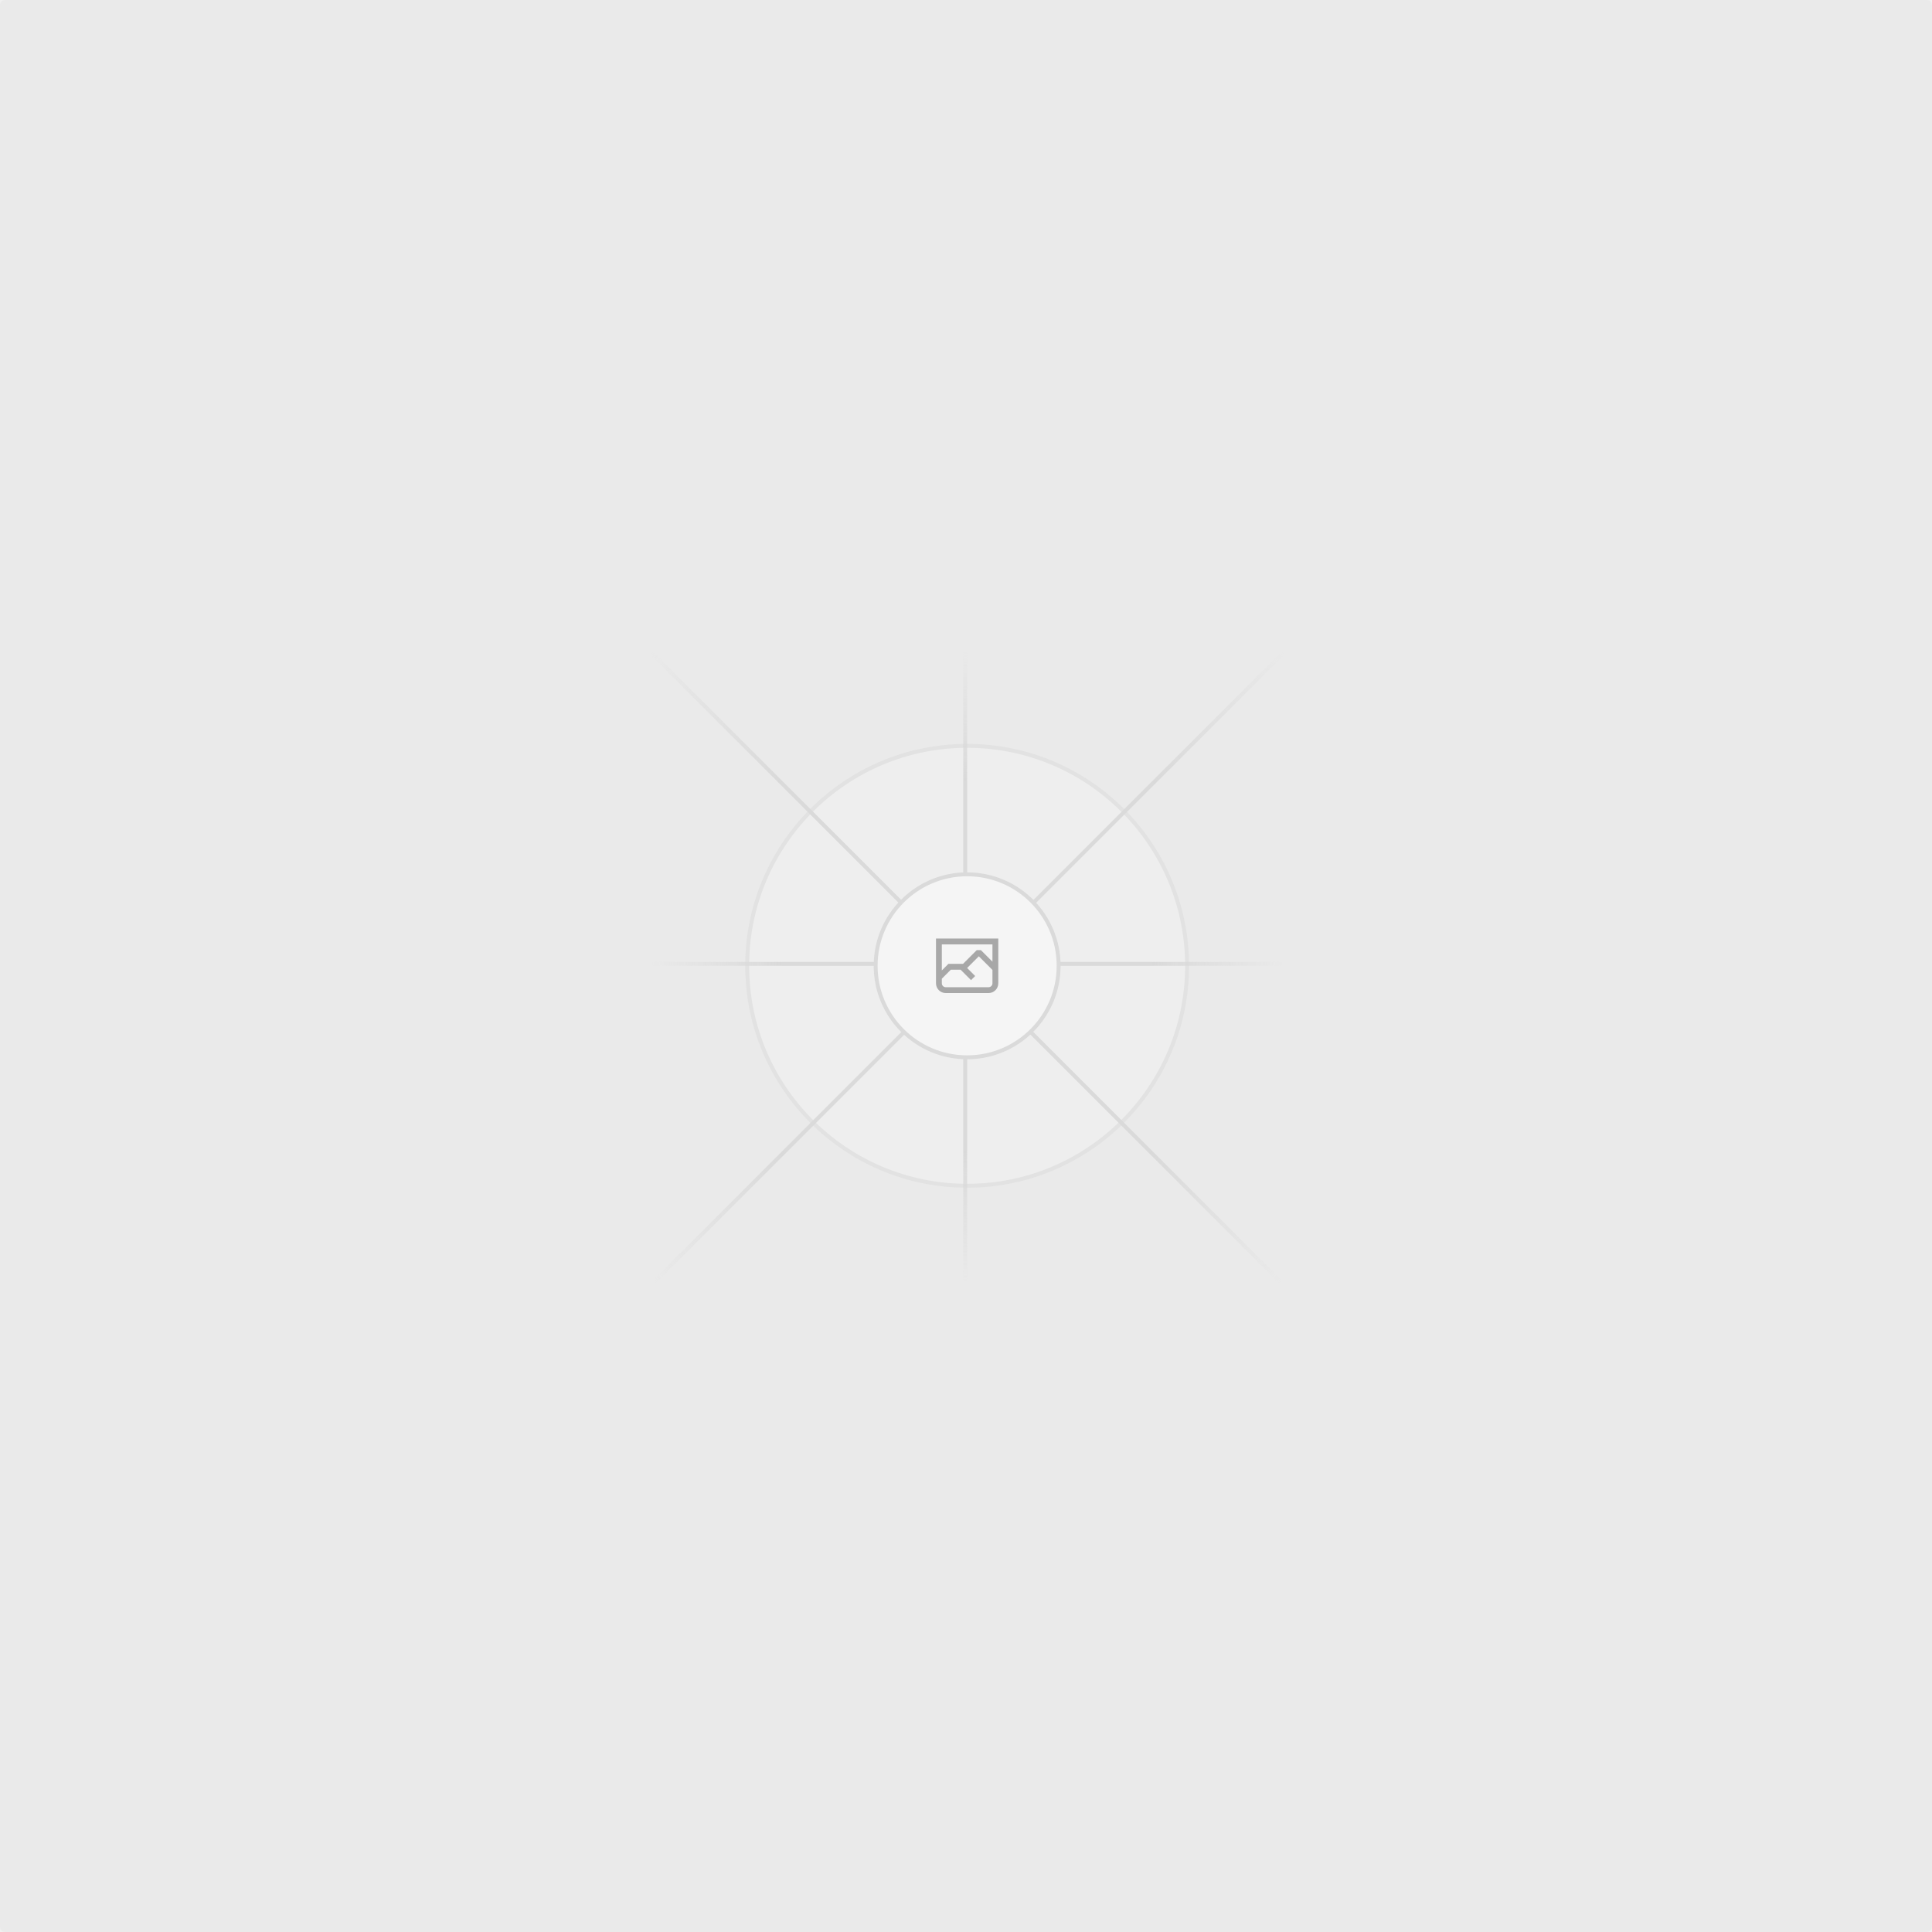
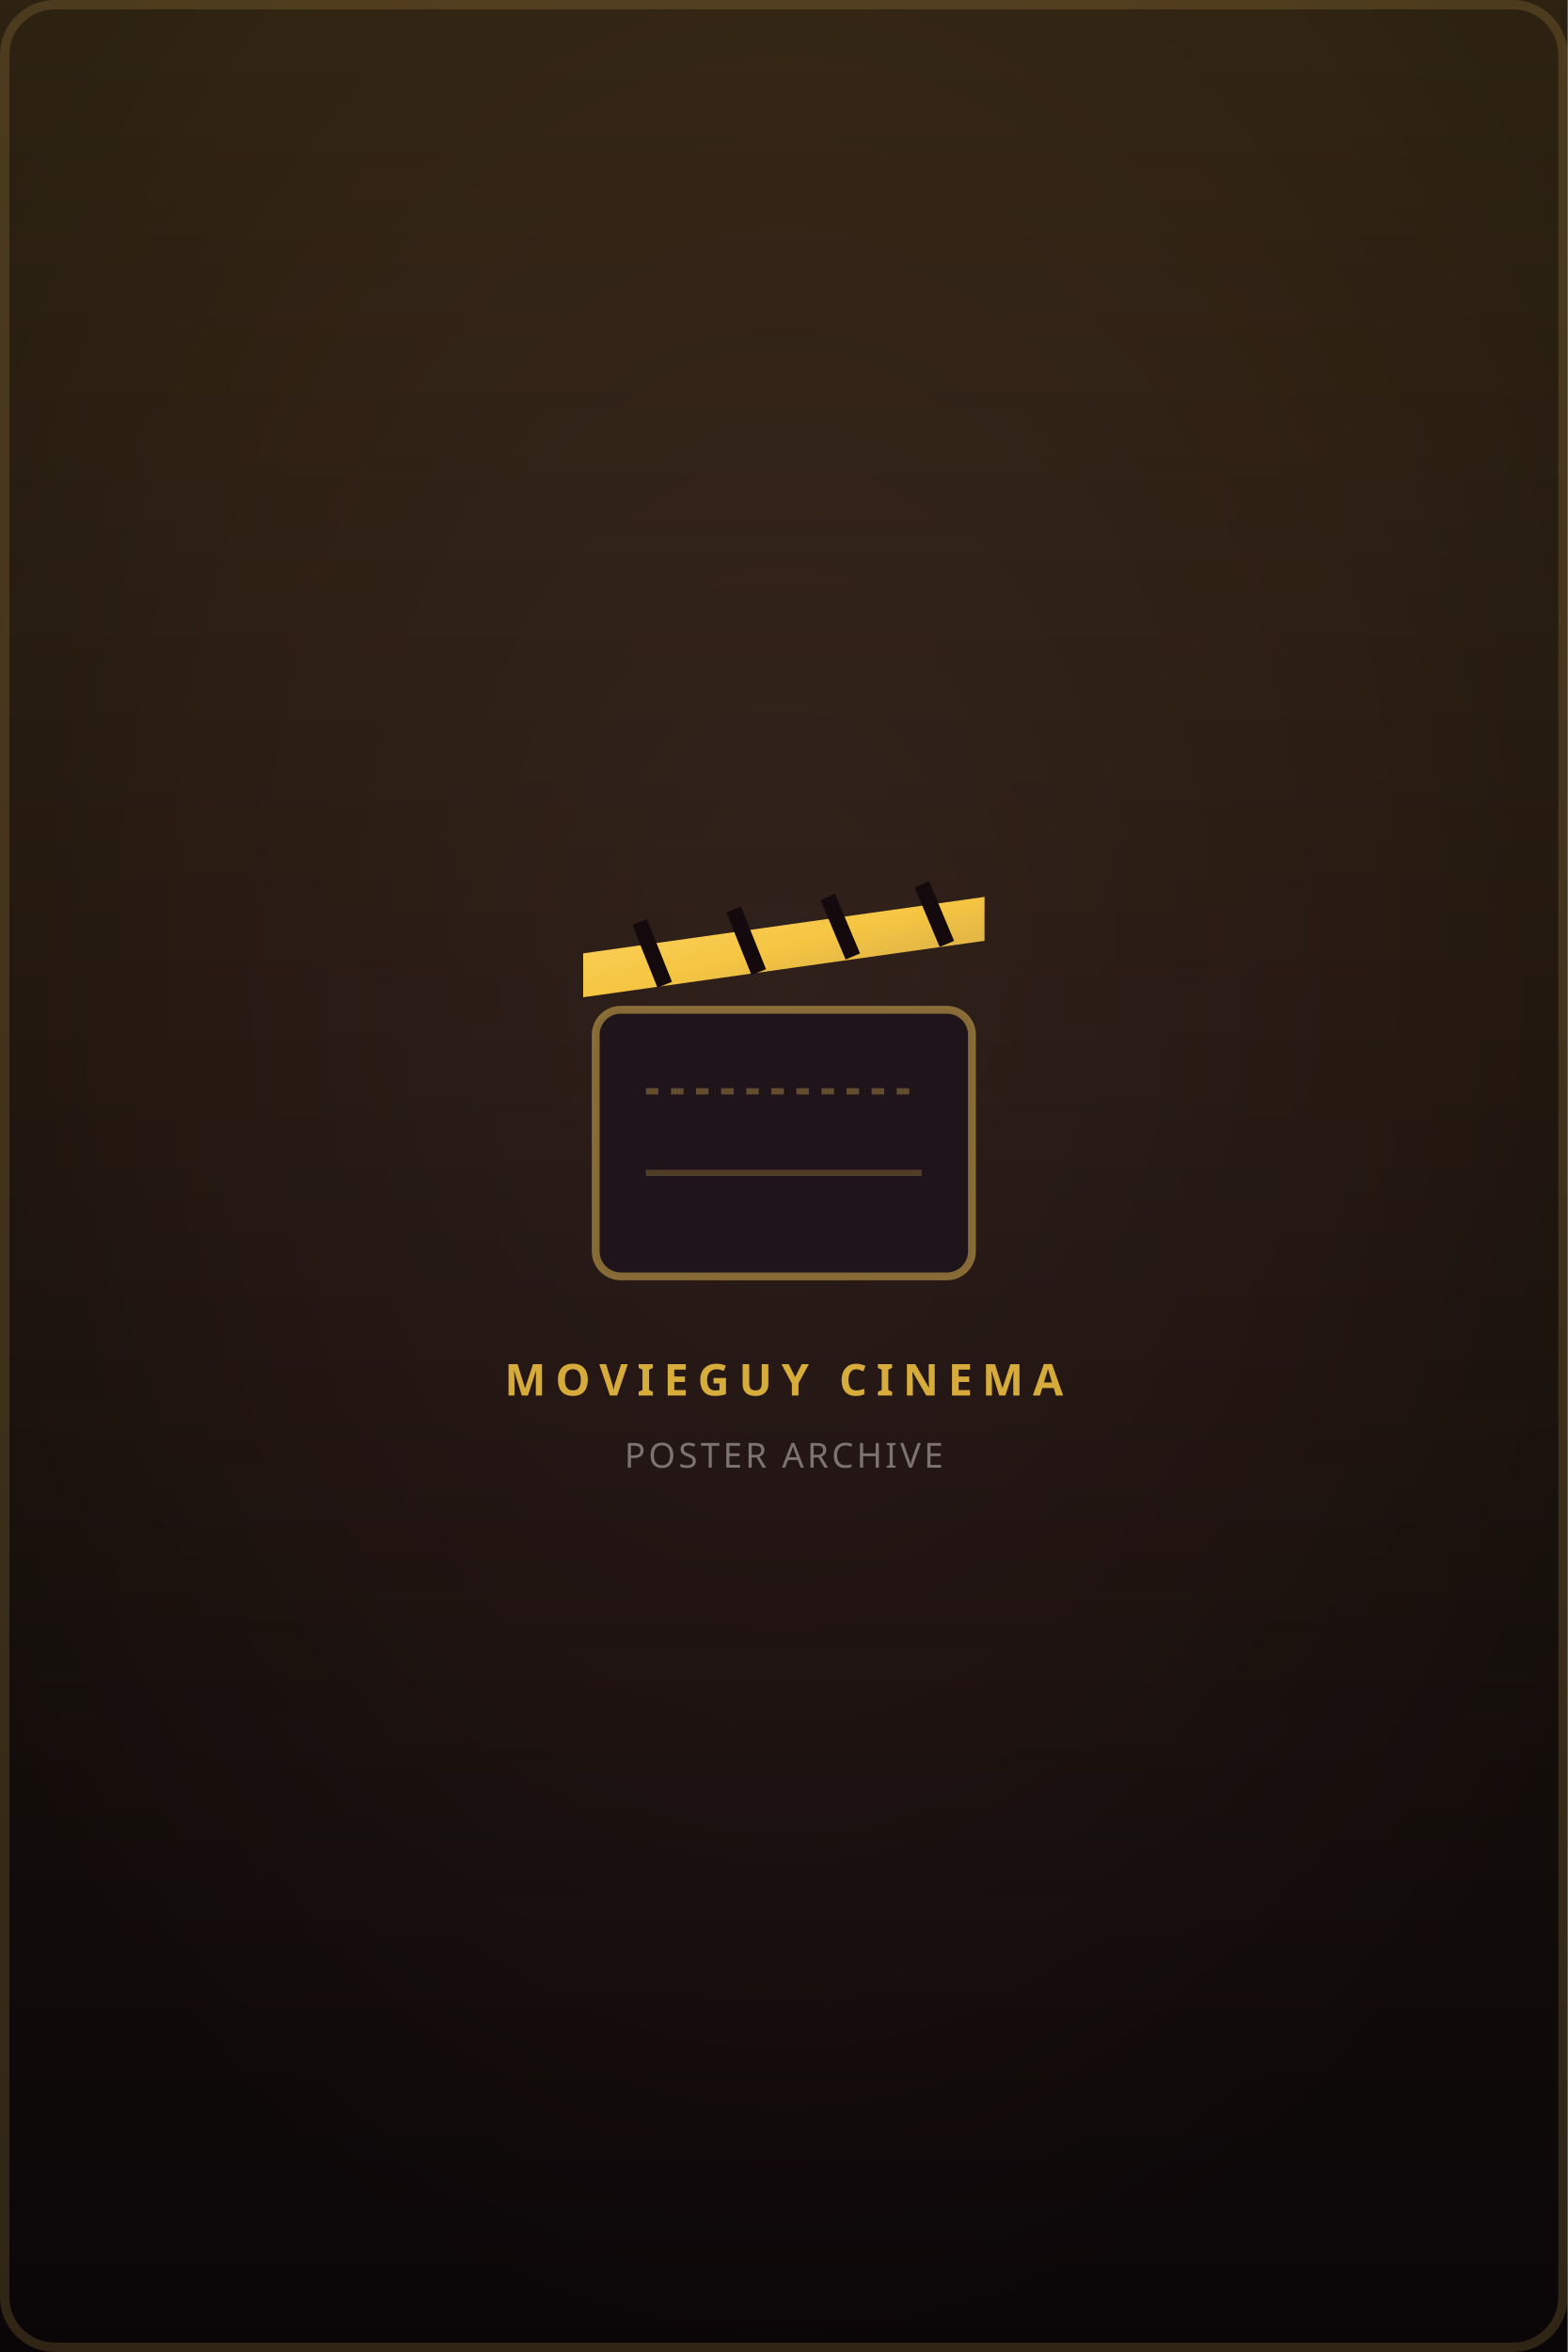
- <svg xmlns="http://www.w3.org/2000/svg" width="1200" height="1200" fill="none">
-   <rect width="1200" height="1200" fill="#EAEAEA" rx="3" />
-   <g opacity=".5">
-     <g opacity=".5">
-       <path fill="#FAFAFA" d="M600.709 736.5c-75.454 0-136.621-61.167-136.621-136.62 0-75.454 61.167-136.621 136.621-136.621 75.453 0 136.62 61.167 136.62 136.621 0 75.453-61.167 136.62-136.62 136.62Z" />
-       <path stroke="#C9C9C9" stroke-width="2.418" d="M600.709 736.5c-75.454 0-136.621-61.167-136.621-136.62 0-75.454 61.167-136.621 136.621-136.621 75.453 0 136.62 61.167 136.62 136.621 0 75.453-61.167 136.62-136.62 136.62Z" />
-     </g>
-     <path stroke="url(#a)" stroke-width="2.418" d="M0-1.209h553.581" transform="scale(1 -1) rotate(45 1163.11 91.165)" />
-     <path stroke="url(#b)" stroke-width="2.418" d="M404.846 598.671h391.726" />
-     <path stroke="url(#c)" stroke-width="2.418" d="M599.5 795.742V404.017" />
-     <path stroke="url(#d)" stroke-width="2.418" d="m795.717 796.597-391.441-391.44" />
-     <path fill="#fff" d="M600.709 656.704c-31.384 0-56.825-25.441-56.825-56.824 0-31.384 25.441-56.825 56.825-56.825 31.383 0 56.824 25.441 56.824 56.825 0 31.383-25.441 56.824-56.824 56.824Z" />
-     <g clip-path="url(#e)">
-       <path fill="#666" fill-rule="evenodd" d="M616.426 586.58h-31.434v16.176l3.553-3.554.531-.531h9.068l.074-.074 8.463-8.463h2.565l7.18 7.181V586.58Zm-15.715 14.654 3.698 3.699 1.283 1.282-2.565 2.565-1.282-1.283-5.2-5.199h-6.066l-5.514 5.514-.073.073v2.876a2.418 2.418 0 0 0 2.418 2.418h26.598a2.418 2.418 0 0 0 2.418-2.418v-8.317l-8.463-8.463-7.181 7.181-.071.072Zm-19.347 5.442v4.085a6.045 6.045 0 0 0 6.046 6.045h26.598a6.044 6.044 0 0 0 6.045-6.045v-7.108l1.356-1.355-1.282-1.283-.074-.073v-17.989h-38.689v23.43l-.146.146.146.147Z" clip-rule="evenodd" />
-     </g>
-     <path stroke="#C9C9C9" stroke-width="2.418" d="M600.709 656.704c-31.384 0-56.825-25.441-56.825-56.824 0-31.384 25.441-56.825 56.825-56.825 31.383 0 56.824 25.441 56.824 56.825 0 31.383-25.441 56.824-56.824 56.824Z" />
+ <svg xmlns="http://www.w3.org/2000/svg" viewBox="0 0 500 750" width="500" height="750" fill="none">
+   <defs>
+     <radialGradient id="bg" cx="50%" cy="40%" r="60%">
+       <stop offset="0%" stop-color="#1c1017" />
+       <stop offset="60%" stop-color="#140a0e" />
+       <stop offset="100%" stop-color="#0a0608" />
+     </radialGradient>
+     <linearGradient id="gold" x1="0%" y1="0%" x2="100%" y2="100%">
+       <stop offset="0%" stop-color="#ffd666" />
+       <stop offset="50%" stop-color="#f5c542" />
+       <stop offset="100%" stop-color="#c9a24b" />
+     </linearGradient>
+     <linearGradient id="glow" x1="0%" y1="0%" x2="0%" y2="100%">
+       <stop offset="0%" stop-color="#f5c542" stop-opacity="0.15" />
+       <stop offset="100%" stop-color="#f5c542" stop-opacity="0" />
+     </linearGradient>
+   </defs>
+   <rect width="500" height="750" fill="url(#bg)" />
+   <rect width="500" height="750" fill="url(#glow)" />
+   <rect x="1.5" y="1.5" width="497" height="747" rx="16" stroke="#c9a24b" stroke-opacity="0.2" stroke-width="3" />
+   <g transform="translate(190, 290)">
+     <rect x="0" y="32" width="120" height="85" rx="8" fill="#1e141a" stroke="#c9a24b" stroke-width="2.5" stroke-opacity="0.6" />
+     <path d="M-4 28 L124 10 L124 -4 L-4 14 Z" fill="url(#gold)" />
+     <line x1="22" y1="24" x2="14" y2="4" stroke="#140a0e" stroke-width="5" />
+     <line x1="52" y1="20" x2="44" y2="0" stroke="#140a0e" stroke-width="5" />
+     <line x1="82" y1="15" x2="74" y2="-4" stroke="#140a0e" stroke-width="5" />
+     <line x1="112" y1="11" x2="104" y2="-8" stroke="#140a0e" stroke-width="5" />
+     <line x1="16" y1="58" x2="104" y2="58" stroke="#c9a24b" stroke-width="2" stroke-opacity="0.4" stroke-dasharray="4 4" />
+     <line x1="16" y1="84" x2="104" y2="84" stroke="#c9a24b" stroke-width="2" stroke-opacity="0.3" />
  </g>
-   <defs>
-     <linearGradient id="a" x1="554.061" x2="-.48" y1=".083" y2=".087" gradientUnits="userSpaceOnUse">
-       <stop stop-color="#C9C9C9" stop-opacity="0" />
-       <stop offset=".208" stop-color="#C9C9C9" />
-       <stop offset=".792" stop-color="#C9C9C9" />
-       <stop offset="1" stop-color="#C9C9C9" stop-opacity="0" />
-     </linearGradient>
-     <linearGradient id="b" x1="796.912" x2="404.507" y1="599.963" y2="599.965" gradientUnits="userSpaceOnUse">
-       <stop stop-color="#C9C9C9" stop-opacity="0" />
-       <stop offset=".208" stop-color="#C9C9C9" />
-       <stop offset=".792" stop-color="#C9C9C9" />
-       <stop offset="1" stop-color="#C9C9C9" stop-opacity="0" />
-     </linearGradient>
-     <linearGradient id="c" x1="600.792" x2="600.794" y1="403.677" y2="796.082" gradientUnits="userSpaceOnUse">
-       <stop stop-color="#C9C9C9" stop-opacity="0" />
-       <stop offset=".208" stop-color="#C9C9C9" />
-       <stop offset=".792" stop-color="#C9C9C9" />
-       <stop offset="1" stop-color="#C9C9C9" stop-opacity="0" />
-     </linearGradient>
-     <linearGradient id="d" x1="404.85" x2="796.972" y1="403.903" y2="796.02" gradientUnits="userSpaceOnUse">
-       <stop stop-color="#C9C9C9" stop-opacity="0" />
-       <stop offset=".208" stop-color="#C9C9C9" />
-       <stop offset=".792" stop-color="#C9C9C9" />
-       <stop offset="1" stop-color="#C9C9C9" stop-opacity="0" />
-     </linearGradient>
-     <clipPath id="e">
-       <path fill="#fff" d="M581.364 580.535h38.689v38.689h-38.689z" />
-     </clipPath>
-   </defs>
+   <text x="250" y="445" font-family="'Plus Jakarta Sans', system-ui, sans-serif" font-size="14" font-weight="700" letter-spacing="3" fill="#f5c542" text-anchor="middle" opacity="0.85">
+     MOVIEGUY CINEMA
+   </text>
+   <text x="250" y="468" font-family="'Plus Jakarta Sans', system-ui, sans-serif" font-size="11" font-weight="500" letter-spacing="1" fill="#ffffff" text-anchor="middle" opacity="0.4">
+     POSTER ARCHIVE
+   </text>
</svg>
